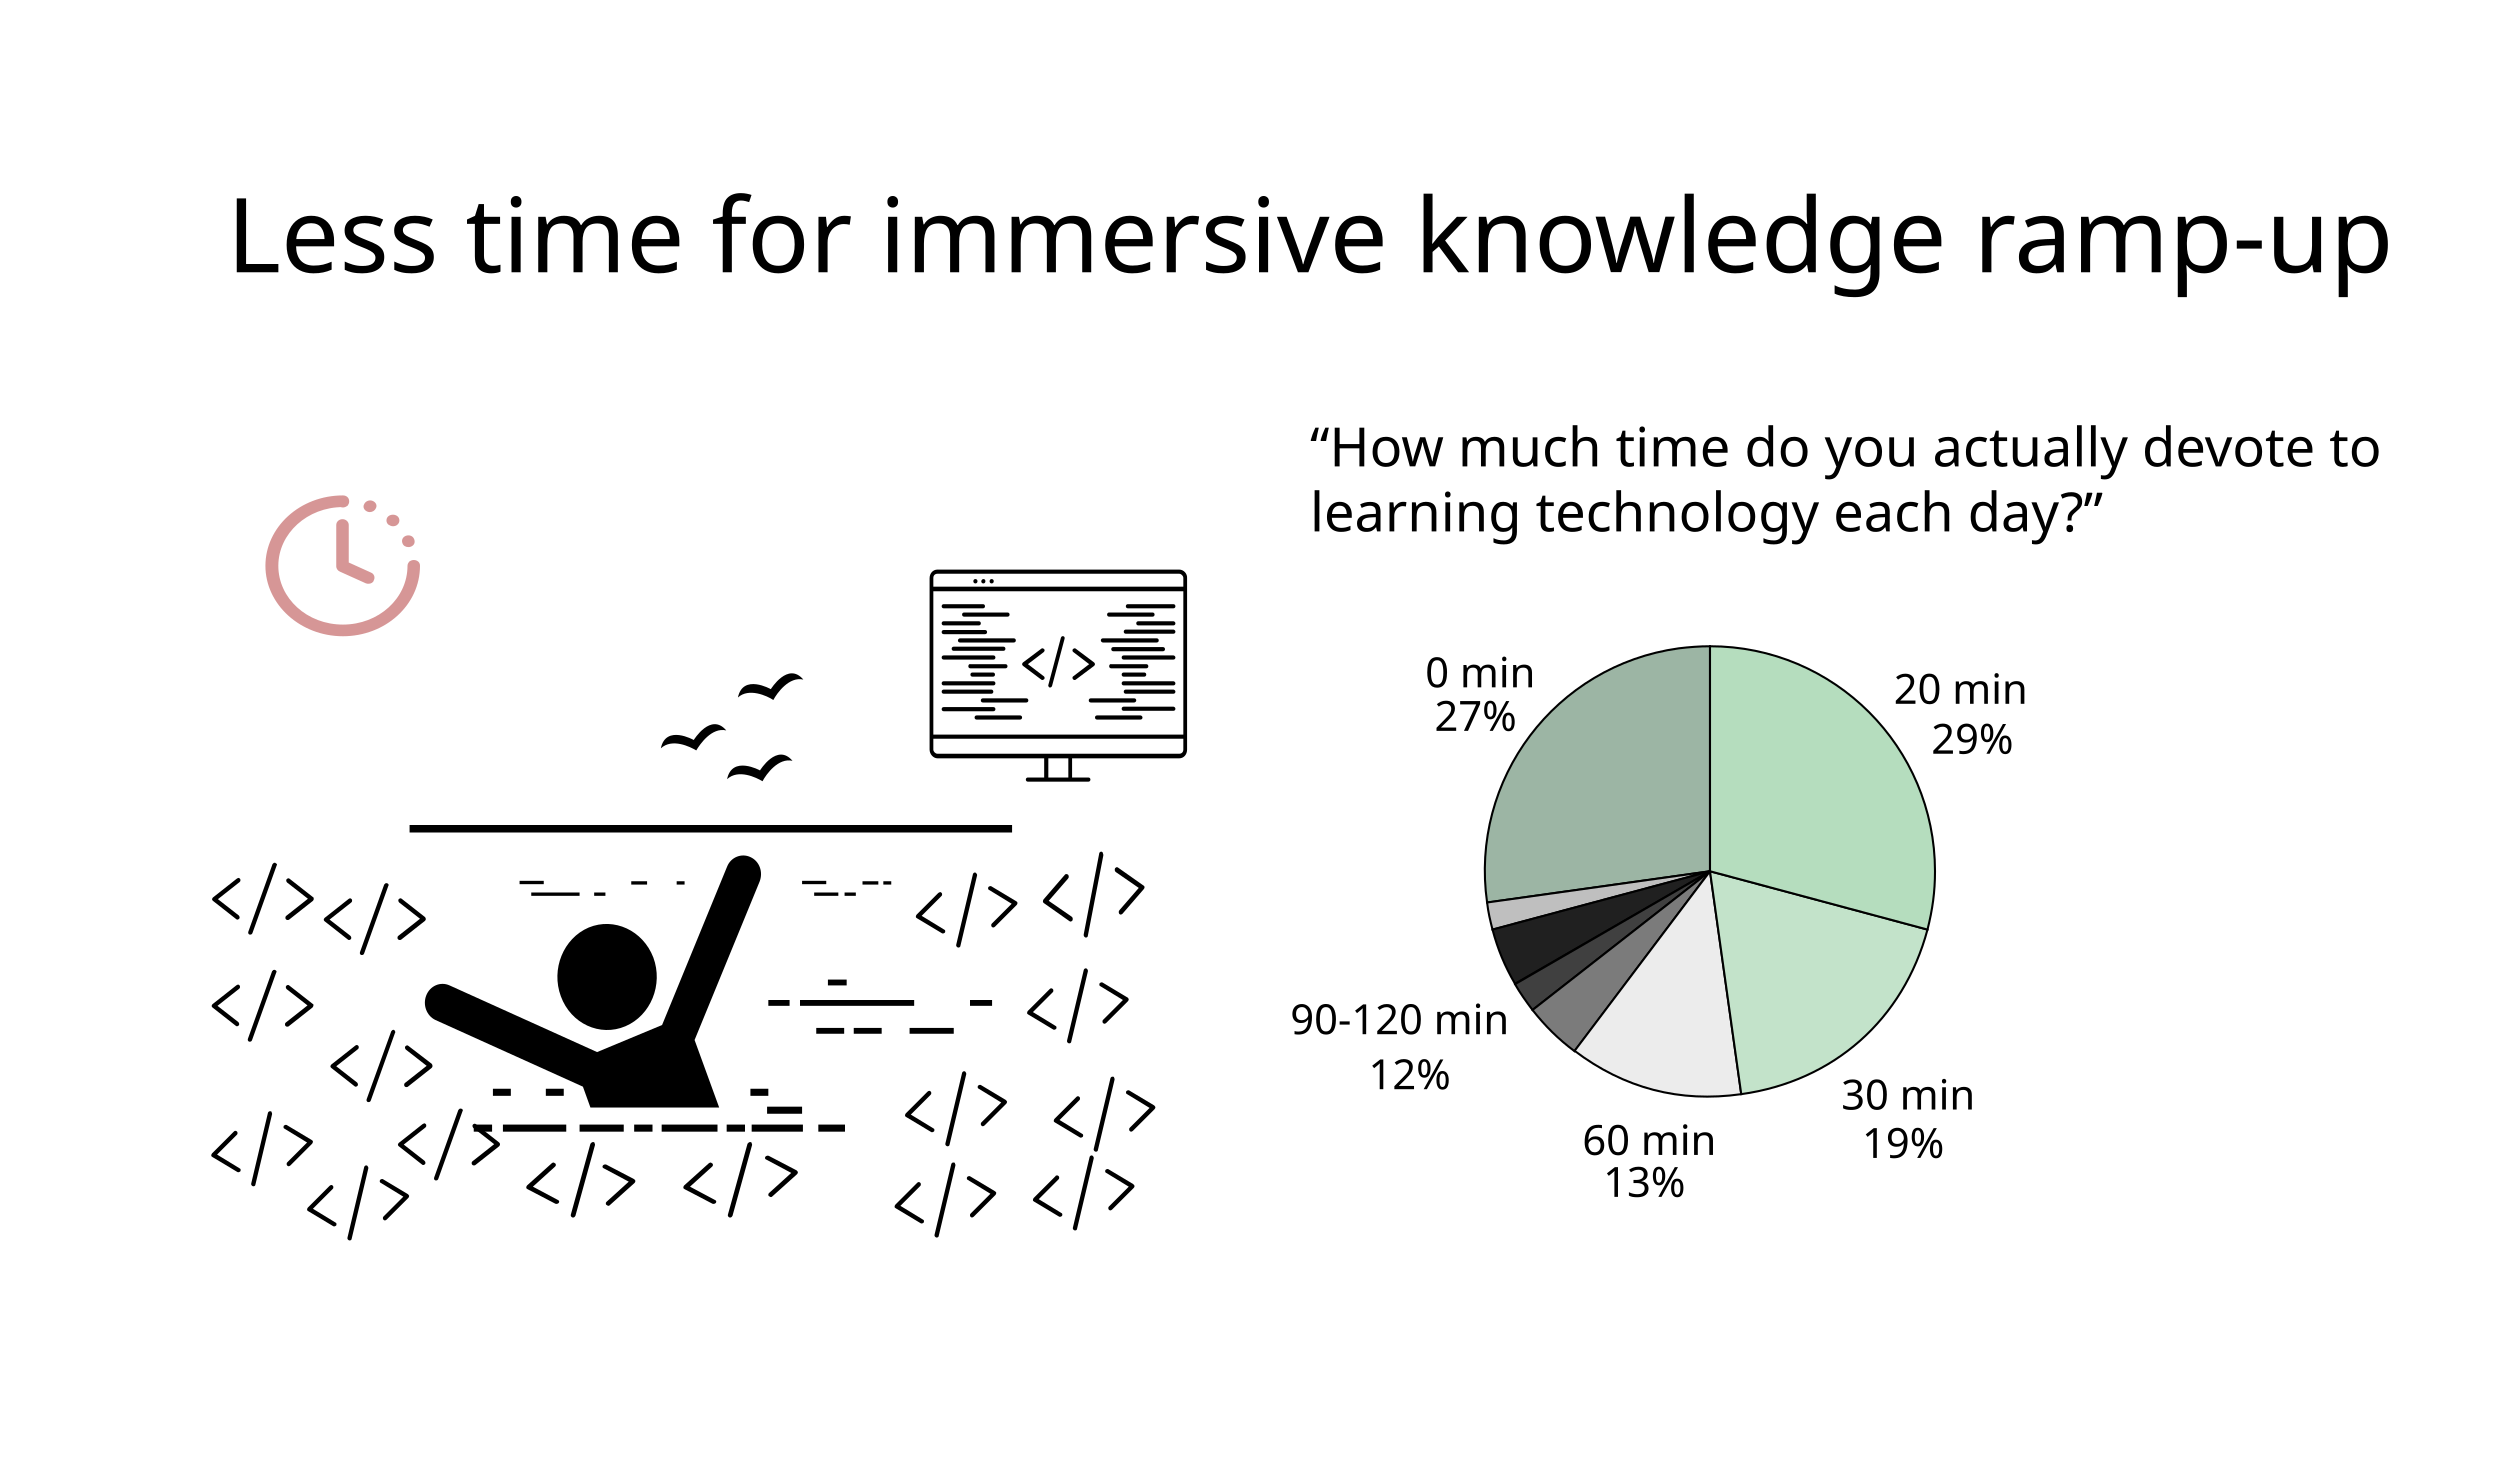
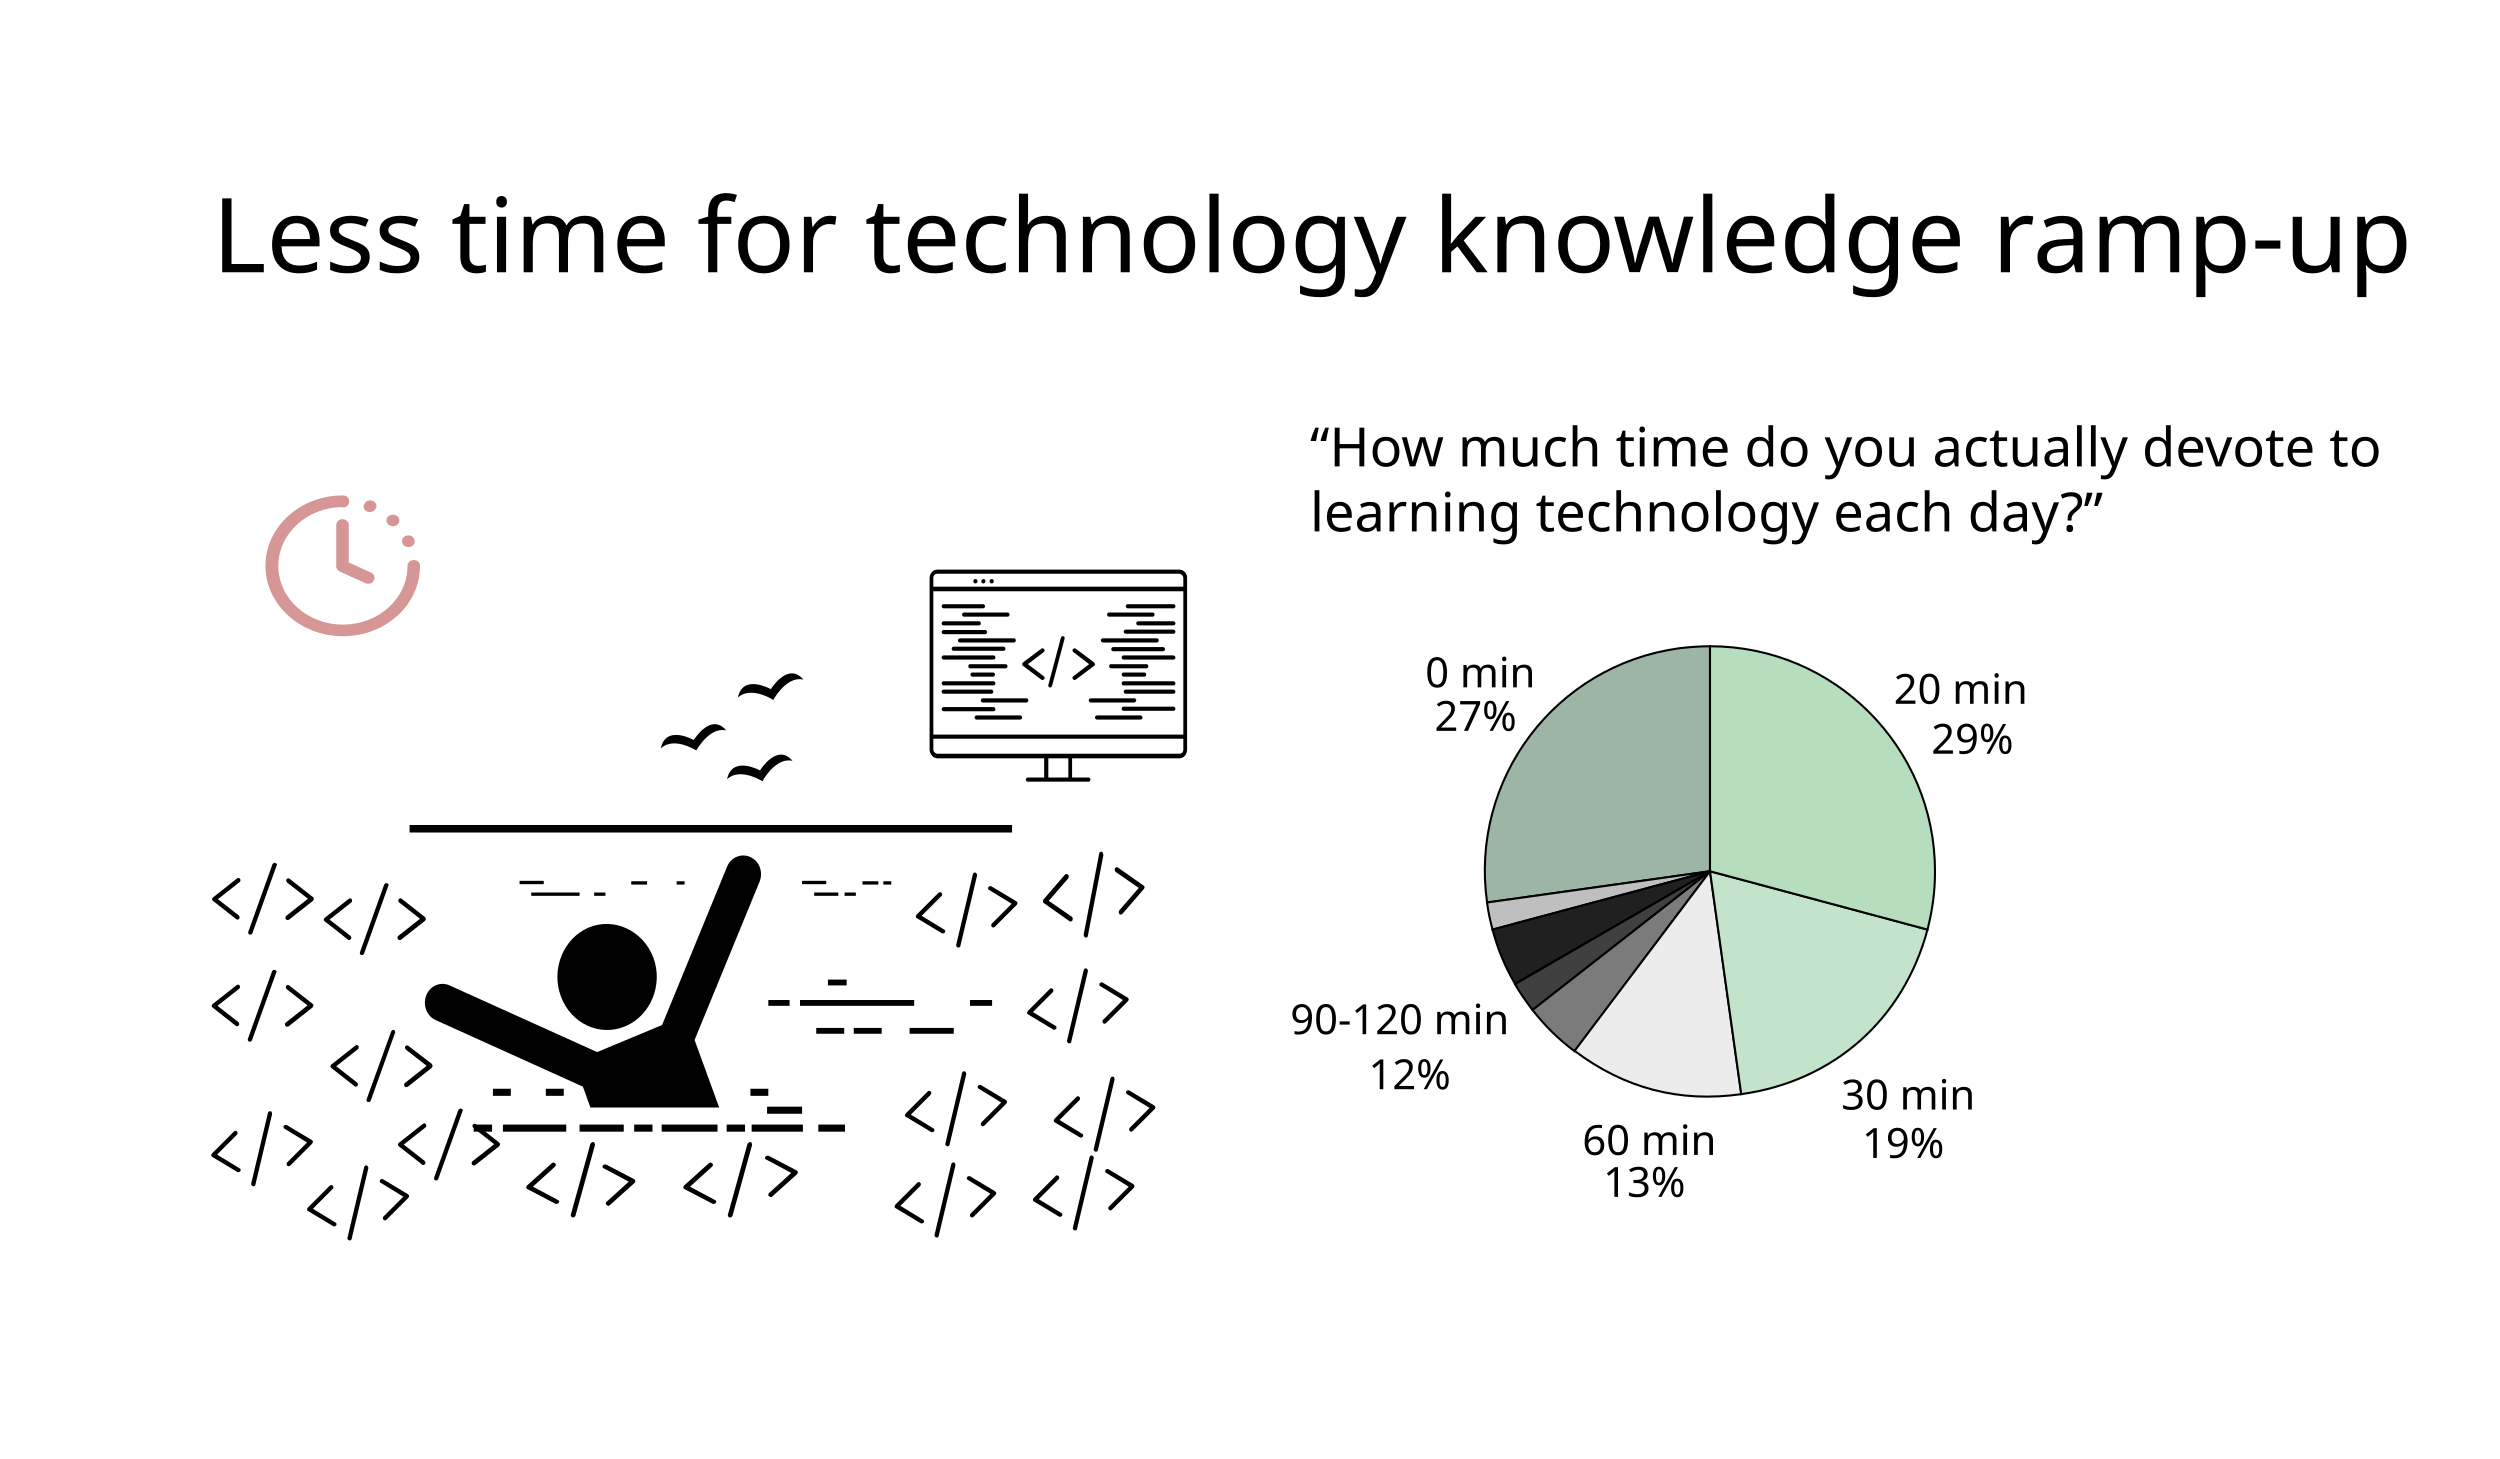
<svg xmlns="http://www.w3.org/2000/svg" version="1.1" id="Layer_1" x="0px" y="0px" viewBox="0 0 600 350" enable-background="new 0 0 600 350" xml:space="preserve">
  <rect x="0" y="44" fill="none" width="596.1" height="45.6" />
-   <text transform="matrix(1 0 0 1 54.4164 65.3487)" font-family="'ArialMT'" font-size="24.837px">Less time for immersive knowledge ramp-up</text>
+   <text transform="matrix(1 0 0 1 50.9238 65.3487)" font-family="'ArialMT'" font-size="24.837px">Less time for technology knowledge ramp-up</text>
  <g>
    <path d="M166.7,249.6l15.6-38c0.9-2.3,0-4.9-2.2-5.9c-2.1-1-4.7,0-5.6,2.3l-15.6,38l-15.6,6.5l-35.4-16c-2.2-1-4.7,0.1-5.6,2.4   c-0.9,2.3,0.1,4.9,2.2,5.9l35.4,16l1.8,5h30.9L166.7,249.6z" />
    <path d="M156.8,229.8c2.4,6.5-0.6,13.9-6.7,16.5c-6.1,2.6-13.1-0.6-15.5-7.2c-2.4-6.5,0.6-13.9,6.7-16.5   C147.4,220.1,154.3,223.3,156.8,229.8" />
    <rect x="192.5" y="211.4" width="5.8" height="0.8" />
    <rect x="207" y="211.5" width="3.8" height="0.8" />
    <rect x="212" y="211.5" width="1.9" height="0.8" />
    <rect x="202.7" y="214.2" width="2.7" height="0.8" />
    <rect x="195.4" y="214.2" width="5.8" height="0.8" />
    <rect x="124.7" y="211.4" width="5.8" height="0.8" />
    <rect x="151.5" y="211.5" width="3.8" height="0.8" />
    <rect x="162.4" y="211.5" width="1.9" height="0.8" />
    <rect x="142.6" y="214.2" width="2.7" height="0.8" />
    <rect x="127.5" y="214.2" width="11.6" height="0.8" />
    <rect x="218.3" y="246.7" width="10.6" height="1.4" />
    <rect x="139.1" y="269.9" width="10.6" height="1.7" />
    <rect x="120.7" y="269.9" width="15.2" height="1.7" />
    <rect x="152.2" y="269.9" width="4.4" height="1.7" />
    <rect x="113.7" y="269.9" width="4.4" height="1.7" />
    <rect x="174.4" y="269.9" width="4.4" height="1.7" />
    <rect x="180.4" y="269.9" width="12.3" height="1.7" />
    <rect x="180.1" y="261.3" width="4.3" height="1.7" />
    <rect x="118.3" y="261.3" width="4.3" height="1.7" />
    <rect x="131" y="261.3" width="4.3" height="1.7" />
    <rect x="184.1" y="265.6" width="8.4" height="1.7" />
    <rect x="196.4" y="269.9" width="6.4" height="1.7" />
    <rect x="158.8" y="269.9" width="13.4" height="1.7" />
    <rect x="204.9" y="246.7" width="6.7" height="1.4" />
    <rect x="195.9" y="246.7" width="6.7" height="1.4" />
    <rect x="192" y="240" width="27.4" height="1.4" />
    <rect x="198.7" y="235.1" width="4.5" height="1.4" />
    <rect x="184.4" y="240" width="5.1" height="1.4" />
    <rect x="232.8" y="240" width="5.3" height="1.4" />
    <path d="M174.3,175.3c-3.7-4.4-7.8,2.3-7.8,2.3s-6.7-3.8-7.9,2c2.7-2.5,7-0.4,8.5,0.5C168,178.6,170.8,174.5,174.3,175.3   L174.3,175.3z" />
    <path d="M174.5,187c2.7-2.5,7-0.4,8.5,0.5c0.9-1.7,3.8-5.7,7.2-4.9c-3.7-4.4-7.8,2.3-7.8,2.3S175.7,181.2,174.5,187L174.5,187z" />
    <path d="M185.6,168c0.9-1.7,3.8-5.7,7.2-4.9c-3.7-4.4-7.8,2.3-7.8,2.3s-6.7-3.8-7.9,2C179.7,165,184.1,167,185.6,168L185.6,168z" />
    <rect x="98.3" y="198" width="144.6" height="1.8" />
    <path d="M284,140.8H224v-2.1c0-0.6,0.4-1,1-1h58c0.5,0,1,0.5,1,1V140.8z M284,176.3H224v-34.4H284V176.3z M284,179.9   c0,0.6-0.4,1-1,1h-58c-0.5,0-1-0.5-1-1v-2.6H284V179.9z M256.4,186.6h-4.8V182h4.8V186.6z M283,136.7h-58c-1.1,0-1.9,0.9-1.9,2.1   v41.1c0,1.1,0.9,2.1,1.9,2.1h25.6v4.6h-3.9c-0.3,0-0.5,0.2-0.5,0.5s0.2,0.5,0.5,0.5h14.5c0.3,0,0.5-0.2,0.5-0.5s-0.2-0.5-0.5-0.5   h-3.9V182H283c1.1,0,1.9-0.9,1.9-2.1v-41.1C285,137.7,284.1,136.7,283,136.7z" />
    <path d="M226.5,146h9.4c0.3,0,0.5-0.2,0.5-0.5c0-0.3-0.2-0.5-0.5-0.5h-9.4c-0.3,0-0.5,0.2-0.5,0.5C226,145.8,226.2,146,226.5,146z" />
    <path d="M230.9,147.5c0,0.3,0.2,0.5,0.5,0.5h10.4c0.3,0,0.5-0.2,0.5-0.5s-0.2-0.5-0.5-0.5h-10.4C231.1,147,230.9,147.2,230.9,147.5   z" />
    <path d="M226.5,150.1h8.4c0.3,0,0.5-0.2,0.5-0.5s-0.2-0.5-0.5-0.5h-8.4c-0.3,0-0.5,0.2-0.5,0.5S226.2,150.1,226.5,150.1z" />
    <path d="M226.5,152.2h9.9c0.3,0,0.5-0.2,0.5-0.5s-0.2-0.5-0.5-0.5h-9.9c-0.3,0-0.5,0.2-0.5,0.5S226.2,152.2,226.5,152.2z" />
    <path d="M229.9,153.7c0,0.3,0.2,0.5,0.5,0.5h12.9c0.3,0,0.5-0.2,0.5-0.5s-0.2-0.5-0.5-0.5h-12.9   C230.2,153.2,229.9,153.4,229.9,153.7z" />
    <path d="M240.8,155.2h-11.9c-0.3,0-0.5,0.2-0.5,0.5s0.2,0.5,0.5,0.5h11.9c0.3,0,0.5-0.2,0.5-0.5S241.1,155.2,240.8,155.2z" />
    <path d="M226.5,158.3h11.9c0.3,0,0.5-0.2,0.5-0.5s-0.2-0.5-0.5-0.5h-11.9c-0.3,0-0.5,0.2-0.5,0.5S226.2,158.3,226.5,158.3z" />
    <path d="M232.4,159.9c0,0.3,0.2,0.5,0.5,0.5h8.4c0.3,0,0.5-0.2,0.5-0.5s-0.2-0.5-0.5-0.5h-8.4C232.6,159.3,232.4,159.6,232.4,159.9   z" />
    <path d="M233.4,162.4h4.9c0.3,0,0.5-0.2,0.5-0.5s-0.2-0.5-0.5-0.5h-4.9c-0.3,0-0.5,0.2-0.5,0.5S233.1,162.4,233.4,162.4z" />
    <path d="M226.5,164.5h11.9c0.3,0,0.5-0.2,0.5-0.5s-0.2-0.5-0.5-0.5h-11.9c-0.3,0-0.5,0.2-0.5,0.5S226.2,164.5,226.5,164.5z" />
    <path d="M226.5,166.5h11.4c0.3,0,0.5-0.2,0.5-0.5s-0.2-0.5-0.5-0.5h-11.4c-0.3,0-0.5,0.2-0.5,0.5S226.2,166.5,226.5,166.5z" />
    <path d="M246.3,167.6h-10.4c-0.3,0-0.5,0.2-0.5,0.5s0.2,0.5,0.5,0.5h10.4c0.3,0,0.5-0.2,0.5-0.5S246.6,167.6,246.3,167.6z" />
    <path d="M226.5,170.7h11.9c0.3,0,0.5-0.2,0.5-0.5s-0.2-0.5-0.5-0.5h-11.9c-0.3,0-0.5,0.2-0.5,0.5S226.2,170.7,226.5,170.7z" />
    <path d="M244.8,171.7h-10.4c-0.3,0-0.5,0.2-0.5,0.5s0.2,0.5,0.5,0.5h10.4c0.3,0,0.5-0.2,0.5-0.5S245.1,171.7,244.8,171.7z" />
    <path d="M270.7,146h10.9c0.3,0,0.5-0.2,0.5-0.5c0-0.3-0.2-0.5-0.5-0.5h-10.9c-0.3,0-0.5,0.2-0.5,0.5   C270.2,145.8,270.4,146,270.7,146z" />
    <path d="M266.2,148h10.4c0.3,0,0.5-0.2,0.5-0.5s-0.2-0.5-0.5-0.5h-10.4c-0.3,0-0.5,0.2-0.5,0.5S265.9,148,266.2,148z" />
    <path d="M281.6,149.1h-8.4c-0.3,0-0.5,0.2-0.5,0.5c0,0.3,0.2,0.5,0.5,0.5h8.4c0.3,0,0.5-0.2,0.5-0.5   C282.1,149.3,281.8,149.1,281.6,149.1z" />
    <path d="M281.6,151.1h-11.4c-0.3,0-0.5,0.2-0.5,0.5s0.2,0.5,0.5,0.5h11.4c0.3,0,0.5-0.2,0.5-0.5S281.8,151.1,281.6,151.1z" />
    <path d="M264.7,154.2h12.9c0.3,0,0.5-0.2,0.5-0.5s-0.2-0.5-0.5-0.5h-12.9c-0.3,0-0.5,0.2-0.5,0.5S264.5,154.2,264.7,154.2z" />
    <path d="M279.1,156.3c0.3,0,0.5-0.2,0.5-0.5s-0.2-0.5-0.5-0.5h-11.9c-0.3,0-0.5,0.2-0.5,0.5s0.2,0.5,0.5,0.5H279.1z" />
    <path d="M281.6,157.3h-11.9c-0.3,0-0.5,0.2-0.5,0.5s0.2,0.5,0.5,0.5h11.9c0.3,0,0.5-0.2,0.5-0.5S281.8,157.3,281.6,157.3z" />
    <path d="M266.2,159.9c0,0.3,0.2,0.5,0.5,0.5h8.4c0.3,0,0.5-0.2,0.5-0.5s-0.2-0.5-0.5-0.5h-8.4C266.4,159.3,266.2,159.6,266.2,159.9   z" />
    <path d="M269.7,161.4c-0.3,0-0.5,0.2-0.5,0.5c0,0.3,0.2,0.5,0.5,0.5h4.9c0.3,0,0.5-0.2,0.5-0.5c0-0.3-0.2-0.5-0.5-0.5H269.7z" />
    <path d="M281.6,163.5h-11.9c-0.3,0-0.5,0.2-0.5,0.5s0.2,0.5,0.5,0.5h11.9c0.3,0,0.5-0.2,0.5-0.5S281.8,163.5,281.6,163.5z" />
    <path d="M281.6,165.5h-11.4c-0.3,0-0.5,0.2-0.5,0.5s0.2,0.5,0.5,0.5h11.4c0.3,0,0.5-0.2,0.5-0.5S281.8,165.5,281.6,165.5z" />
    <path d="M272.7,168.1c0-0.3-0.2-0.5-0.5-0.5h-10.4c-0.3,0-0.5,0.2-0.5,0.5s0.2,0.5,0.5,0.5h10.4   C272.4,168.6,272.7,168.4,272.7,168.1z" />
    <path d="M281.6,169.6h-11.9c-0.3,0-0.5,0.2-0.5,0.5s0.2,0.5,0.5,0.5h11.9c0.3,0,0.5-0.2,0.5-0.5S281.8,169.6,281.6,169.6z" />
    <path d="M273.7,171.7h-10.4c-0.3,0-0.5,0.2-0.5,0.5s0.2,0.5,0.5,0.5h10.4c0.3,0,0.5-0.2,0.5-0.5S273.9,171.7,273.7,171.7z" />
    <path d="M238.5,139.5c0,0.7-1,0.7-1,0C237.5,138.8,238.5,138.8,238.5,139.5" />
    <path d="M236.5,139.5c0,0.7-1,0.7-1,0C235.6,138.8,236.5,138.8,236.5,139.5" />
    <path d="M234.6,139.5c0,0.7-1,0.7-1,0C233.6,138.8,234.6,138.8,234.6,139.5" />
    <path d="M251.9,165c0,0,0.1,0,0.1,0c0.2,0,0.4-0.1,0.5-0.4l3-11.3c0.1-0.3-0.1-0.6-0.3-0.6c-0.3-0.1-0.5,0.1-0.6,0.4l-3,11.3   C251.5,164.6,251.7,164.9,251.9,165z" />
    <path d="M245.5,159.8l4.4,3.3c0.1,0.1,0.2,0.1,0.3,0.1c0.1,0,0.3-0.1,0.4-0.2c0.2-0.2,0.1-0.6-0.1-0.7l-3.8-2.9l3.8-2.9   c0.2-0.2,0.3-0.5,0.1-0.7c-0.2-0.2-0.5-0.3-0.7-0.1l-4.4,3.3c-0.1,0.1-0.2,0.3-0.2,0.4C245.3,159.5,245.4,159.7,245.5,159.8   L245.5,159.8z" />
    <path d="M257.5,163c0.1,0.1,0.2,0.2,0.4,0.2c0.1,0,0.2,0,0.3-0.1l4.4-3.3c0.1-0.1,0.2-0.3,0.2-0.4s-0.1-0.3-0.2-0.4l-4.4-3.3   c-0.2-0.2-0.5-0.1-0.7,0.1c-0.2,0.2-0.1,0.6,0.1,0.7l3.8,2.9l-3.8,2.9C257.4,162.4,257.3,162.7,257.5,163L257.5,163z" />
    <path d="M56.8,210.9l-5.7,4.5c-0.1,0.1-0.2,0.3-0.2,0.4c0,0.2,0.1,0.3,0.2,0.4l5.6,4.4c0.2,0.2,0.5,0.1,0.7-0.1   c0.2-0.2,0.1-0.6-0.1-0.8l-5-3.9l5.2-4.1c0.1-0.1,0.2-0.2,0.2-0.4c0-0.2,0-0.3-0.1-0.4c-0.1-0.1-0.2-0.2-0.4-0.2   C57,210.8,56.9,210.8,56.8,210.9L56.8,210.9z" />
    <path d="M75.1,215.3l-5.6-4.4c-0.2-0.2-0.5-0.1-0.7,0.1c-0.2,0.2-0.1,0.6,0.1,0.8l5,3.9l-5.2,4.1c-0.1,0.1-0.2,0.2-0.2,0.4   c0,0.2,0,0.3,0.1,0.4c0.1,0.1,0.2,0.2,0.4,0.2c0.1,0,0.3,0,0.4-0.1l5.7-4.5c0.1-0.1,0.2-0.3,0.2-0.4   C75.3,215.5,75.3,215.4,75.1,215.3L75.1,215.3z" />
    <path d="M66.1,207.1c-0.1-0.1-0.3,0-0.4,0c-0.1,0.1-0.2,0.2-0.3,0.3l-5.8,16.2c-0.1,0.3,0,0.6,0.3,0.7c0.1,0,0.1,0,0.2,0   c0.2,0,0.4-0.1,0.5-0.4l5.8-16.2v0c0.1-0.1,0.1-0.3,0-0.4C66.3,207.3,66.2,207.2,66.1,207.1L66.1,207.1z" />
    <path d="M56.7,236.5l-5.7,4.5c-0.1,0.1-0.2,0.3-0.2,0.4c0,0.2,0.1,0.3,0.2,0.4l5.6,4.4c0.2,0.2,0.5,0.1,0.7-0.1   c0.2-0.2,0.1-0.6-0.1-0.8l-5-3.9l5.2-4.1c0.1-0.1,0.2-0.2,0.2-0.4c0-0.2,0-0.3-0.1-0.4c-0.1-0.1-0.2-0.2-0.4-0.2   C56.9,236.4,56.8,236.4,56.7,236.5L56.7,236.5z" />
    <path d="M75,240.9l-5.6-4.4c-0.2-0.2-0.5-0.1-0.7,0.1c-0.2,0.2-0.1,0.6,0.1,0.8l5,3.9l-5.2,4.1c-0.1,0.1-0.2,0.2-0.2,0.4   c0,0.2,0,0.3,0.1,0.4c0.1,0.1,0.2,0.2,0.4,0.2c0.1,0,0.3,0,0.4-0.1l5.7-4.5c0.1-0.1,0.2-0.3,0.2-0.4C75.3,241.1,75.2,241,75,240.9   L75,240.9z" />
    <path d="M66,232.8c-0.1-0.1-0.3,0-0.4,0c-0.1,0.1-0.2,0.2-0.3,0.3l-5.8,16.2c-0.1,0.3,0,0.6,0.3,0.7c0.1,0,0.1,0,0.2,0   c0.2,0,0.4-0.1,0.5-0.4l5.8-16.2v0c0.1-0.1,0.1-0.3,0-0.4C66.2,232.9,66.1,232.8,66,232.8L66,232.8z" />
    <path d="M83.6,215.8l-5.7,4.5c-0.1,0.1-0.2,0.3-0.2,0.4c0,0.2,0.1,0.3,0.2,0.4l5.6,4.4c0.2,0.2,0.5,0.1,0.7-0.1   c0.2-0.2,0.1-0.6-0.1-0.8l-5-3.9l5.2-4.1c0.1-0.1,0.2-0.2,0.2-0.4c0-0.2,0-0.3-0.1-0.4c-0.1-0.1-0.2-0.2-0.4-0.2   C83.9,215.6,83.7,215.7,83.6,215.8L83.6,215.8z" />
    <path d="M102,220.1l-5.6-4.4c-0.2-0.2-0.5-0.1-0.7,0.1c-0.2,0.2-0.1,0.6,0.1,0.8l5,3.9l-5.2,4.1c-0.1,0.1-0.2,0.2-0.2,0.4   c0,0.2,0,0.3,0.1,0.4c0.1,0.1,0.2,0.2,0.4,0.2c0.1,0,0.3,0,0.4-0.1l5.7-4.5c0.1-0.1,0.2-0.3,0.2-0.4   C102.2,220.4,102.1,220.2,102,220.1L102,220.1z" />
    <path d="M92.9,212c-0.1-0.1-0.3,0-0.4,0c-0.1,0.1-0.2,0.2-0.3,0.3l-5.8,16.2c-0.1,0.3,0,0.6,0.3,0.7c0.1,0,0.1,0,0.2,0   c0.2,0,0.4-0.1,0.5-0.4l5.8-16.2v0c0.1-0.1,0.1-0.3,0-0.4C93.2,212.2,93.1,212,92.9,212L92.9,212z" />
    <path d="M85.2,251l-5.7,4.5c-0.1,0.1-0.2,0.3-0.2,0.4c0,0.2,0.1,0.3,0.2,0.4l5.6,4.4c0.2,0.2,0.5,0.1,0.7-0.1   c0.2-0.2,0.1-0.6-0.1-0.8l-5-3.9l5.2-4.1c0.1-0.1,0.2-0.2,0.2-0.4c0-0.2,0-0.3-0.1-0.4c-0.1-0.1-0.2-0.2-0.4-0.2   C85.5,250.8,85.3,250.9,85.2,251L85.2,251z" />
    <path d="M103.6,255.3L98,251c-0.2-0.2-0.5-0.1-0.7,0.1c-0.2,0.2-0.1,0.6,0.1,0.8l5,3.9l-5.2,4.1c-0.1,0.1-0.2,0.2-0.2,0.4   c0,0.2,0,0.3,0.1,0.4c0.1,0.1,0.2,0.2,0.4,0.2c0.1,0,0.3,0,0.4-0.1l5.7-4.5c0.1-0.1,0.2-0.3,0.2-0.4   C103.8,255.6,103.7,255.4,103.6,255.3L103.6,255.3z" />
    <path d="M94.6,247.2c-0.1-0.1-0.3,0-0.4,0c-0.1,0.1-0.2,0.2-0.3,0.3L88,263.8c-0.1,0.3,0,0.6,0.3,0.7c0.1,0,0.1,0,0.2,0   c0.2,0,0.4-0.1,0.5-0.4l5.8-16.2v0c0.1-0.1,0.1-0.3,0-0.4C94.8,247.4,94.7,247.3,94.6,247.2L94.6,247.2z" />
    <path d="M101.4,269.8l-5.7,4.5c-0.1,0.1-0.2,0.3-0.2,0.4c0,0.2,0.1,0.3,0.2,0.4l5.6,4.4c0.2,0.2,0.5,0.1,0.7-0.1   c0.2-0.2,0.1-0.6-0.1-0.8l-5-3.9l5.2-4.1c0.1-0.1,0.2-0.2,0.2-0.4c0-0.2,0-0.3-0.1-0.4c-0.1-0.1-0.2-0.2-0.4-0.2   C101.7,269.7,101.5,269.7,101.4,269.8L101.4,269.8z" />
    <path d="M119.8,274.2l-5.6-4.4c-0.2-0.2-0.5-0.1-0.7,0.1c-0.2,0.2-0.1,0.6,0.1,0.8l5,3.9l-5.2,4.1c-0.1,0.1-0.2,0.2-0.2,0.4   c0,0.2,0,0.3,0.1,0.4c0.1,0.1,0.2,0.2,0.4,0.2c0.1,0,0.3,0,0.4-0.1l5.7-4.5c0.1-0.1,0.2-0.3,0.2-0.4   C120,274.4,119.9,274.3,119.8,274.2L119.8,274.2z" />
    <path d="M110.7,266.1c-0.1-0.1-0.3,0-0.4,0c-0.1,0.1-0.2,0.2-0.3,0.3l-5.8,16.2c-0.1,0.3,0,0.6,0.3,0.7c0.1,0,0.1,0,0.2,0   c0.2,0,0.4-0.1,0.5-0.4l5.8-16.2v0c0.1-0.1,0.1-0.3,0-0.4C111,266.2,110.9,266.1,110.7,266.1L110.7,266.1z" />
    <path d="M56.1,271.6l-5.2,5.2c-0.1,0.1-0.2,0.3-0.2,0.5c0,0.2,0.1,0.3,0.3,0.4l6,3.6c0.2,0.1,0.5,0,0.7-0.2   c0.1-0.3,0.1-0.6-0.2-0.7l-5.4-3.3l4.7-4.7c0.1-0.1,0.2-0.2,0.2-0.4c0-0.2,0-0.3-0.1-0.4c-0.1-0.1-0.2-0.2-0.4-0.2   C56.3,271.4,56.2,271.5,56.1,271.6L56.1,271.6z" />
    <path d="M74.8,273.6l-6-3.6c-0.2-0.1-0.5,0-0.7,0.2c-0.1,0.3-0.1,0.6,0.2,0.7l5.4,3.3l-4.7,4.7c-0.1,0.1-0.2,0.2-0.2,0.4   c0,0.2,0,0.3,0.1,0.4c0.1,0.1,0.2,0.2,0.4,0.2c0.1,0,0.3-0.1,0.4-0.2l5.2-5.2c0.1-0.1,0.2-0.3,0.2-0.5   C75.1,273.8,75,273.7,74.8,273.6L74.8,273.6z" />
    <path d="M64.9,266.7c-0.1,0-0.3,0-0.4,0.1c-0.1,0.1-0.2,0.2-0.2,0.3l-4,16.9c-0.1,0.3,0.1,0.6,0.4,0.7c0.1,0,0.1,0,0.2,0   c0.2,0,0.4-0.2,0.4-0.4l4-16.9l0,0c0-0.1,0-0.3-0.1-0.4C65.2,266.8,65.1,266.7,64.9,266.7L64.9,266.7z" />
    <path d="M220.1,283.9l-5.2,5.2c-0.1,0.1-0.2,0.3-0.2,0.5c0,0.2,0.1,0.3,0.3,0.4l6,3.6c0.2,0.1,0.5,0,0.7-0.2   c0.1-0.3,0.1-0.6-0.2-0.7l-5.4-3.3l4.7-4.7c0.1-0.1,0.2-0.2,0.2-0.4c0-0.2,0-0.3-0.1-0.4c-0.1-0.1-0.2-0.2-0.4-0.2   C220.3,283.7,220.2,283.8,220.1,283.9L220.1,283.9z" />
    <path d="M238.8,285.9l-6-3.6c-0.2-0.1-0.5,0-0.7,0.2c-0.1,0.3-0.1,0.6,0.2,0.7l5.4,3.3l-4.7,4.7c-0.1,0.1-0.2,0.2-0.2,0.4   c0,0.2,0,0.3,0.1,0.4c0.1,0.1,0.2,0.2,0.4,0.2c0.1,0,0.3-0.1,0.4-0.2l5.2-5.2c0.1-0.1,0.2-0.3,0.2-0.5S238.9,286,238.8,285.9   L238.8,285.9z" />
    <path d="M228.9,279c-0.1,0-0.3,0-0.4,0.1c-0.1,0.1-0.2,0.2-0.2,0.3l-4,16.9c-0.1,0.3,0.1,0.6,0.4,0.7c0.1,0,0.1,0,0.2,0   c0.2,0,0.4-0.2,0.4-0.4l4-16.9l0,0c0-0.1,0-0.3-0.1-0.4C229.2,279.1,229.1,279,228.9,279L228.9,279z" />
    <path d="M225.2,214.3l-5.2,5.2c-0.1,0.1-0.2,0.3-0.2,0.5c0,0.2,0.1,0.3,0.3,0.4l6,3.6c0.2,0.1,0.5,0,0.7-0.2   c0.1-0.3,0.1-0.6-0.2-0.7l-5.4-3.3l4.7-4.7c0.1-0.1,0.2-0.2,0.2-0.4c0-0.2,0-0.3-0.1-0.4c-0.1-0.1-0.2-0.2-0.4-0.2   C225.5,214.2,225.3,214.2,225.2,214.3L225.2,214.3z" />
    <path d="M243.9,216.3l-6-3.6c-0.2-0.1-0.5,0-0.7,0.2c-0.1,0.3-0.1,0.6,0.2,0.7l5.4,3.3l-4.7,4.7c-0.1,0.1-0.2,0.2-0.2,0.4   c0,0.2,0,0.3,0.1,0.4c0.1,0.1,0.2,0.2,0.4,0.2c0.1,0,0.3-0.1,0.4-0.2l5.2-5.2c0.1-0.1,0.2-0.3,0.2-0.5   C244.2,216.6,244.1,216.4,243.9,216.3L243.9,216.3z" />
    <path d="M234.1,209.4c-0.1,0-0.3,0-0.4,0.1c-0.1,0.1-0.2,0.2-0.2,0.3l-4,16.9c-0.1,0.3,0.1,0.6,0.4,0.7c0.1,0,0.1,0,0.2,0   c0.2,0,0.4-0.2,0.4-0.4l4-16.9l0,0c0-0.1,0-0.3-0.1-0.4C234.3,209.6,234.2,209.5,234.1,209.4L234.1,209.4z" />
    <path d="M222.6,262l-5.2,5.2c-0.1,0.1-0.2,0.3-0.2,0.5c0,0.2,0.1,0.3,0.3,0.4l6,3.6c0.2,0.1,0.5,0,0.7-0.2c0.1-0.3,0.1-0.6-0.2-0.7   l-5.4-3.3l4.7-4.7c0.1-0.1,0.2-0.2,0.2-0.4c0-0.2,0-0.3-0.1-0.4c-0.1-0.1-0.2-0.2-0.4-0.2C222.9,261.8,222.7,261.9,222.6,262   L222.6,262z" />
    <path d="M241.4,264l-6-3.6c-0.2-0.1-0.5,0-0.7,0.2c-0.1,0.3-0.1,0.6,0.2,0.7l5.4,3.3l-4.7,4.7c-0.1,0.1-0.2,0.2-0.2,0.4   c0,0.2,0,0.3,0.1,0.4c0.1,0.1,0.2,0.2,0.4,0.2c0.1,0,0.3-0.1,0.4-0.2l5.2-5.2c0.1-0.1,0.2-0.3,0.2-0.5   C241.6,264.2,241.5,264.1,241.4,264L241.4,264z" />
    <path d="M231.5,257.1c-0.1,0-0.3,0-0.4,0.1c-0.1,0.1-0.2,0.2-0.2,0.3l-4,16.9c-0.1,0.3,0.1,0.6,0.4,0.7c0.1,0,0.1,0,0.2,0   c0.2,0,0.4-0.2,0.4-0.4l4-16.9l0,0c0-0.1,0-0.3-0.1-0.4C231.7,257.2,231.6,257.1,231.5,257.1L231.5,257.1z" />
    <path d="M132.4,279.2l-5.9,5.3c-0.1,0.1-0.2,0.3-0.2,0.5c0,0.2,0.1,0.3,0.3,0.4l6.7,3.5c0.3,0.1,0.6,0,0.8-0.2   c0.2-0.3,0.1-0.6-0.2-0.7l-6-3.2l5.3-4.8c0.1-0.1,0.2-0.2,0.2-0.4c0-0.2,0-0.3-0.2-0.4c-0.1-0.1-0.3-0.2-0.4-0.2   C132.7,279,132.5,279.1,132.4,279.2L132.4,279.2z" />
    <path d="M152.2,283l-6.7-3.5c-0.3-0.1-0.6,0-0.8,0.2c-0.2,0.3-0.1,0.6,0.2,0.7l6,3.2l-5.3,4.8c-0.1,0.1-0.2,0.2-0.2,0.4   c0,0.2,0,0.3,0.2,0.4c0.1,0.1,0.3,0.2,0.4,0.2c0.2,0,0.3-0.1,0.4-0.2l5.9-5.3c0.1-0.1,0.2-0.3,0.2-0.5   C152.4,283.2,152.3,283.1,152.2,283L152.2,283z" />
    <path d="M142.4,274.1c-0.2,0-0.3,0-0.4,0.1c-0.1,0.1-0.2,0.2-0.3,0.3l-4.7,17c-0.1,0.3,0.1,0.6,0.4,0.7c0.1,0,0.1,0,0.2,0   c0.2,0,0.4-0.2,0.5-0.4l4.7-17l0,0c0-0.1,0-0.3-0.1-0.4C142.7,274.2,142.6,274.1,142.4,274.1L142.4,274.1z" />
    <path d="M251.9,237.4l-5.2,5.2c-0.1,0.1-0.2,0.3-0.2,0.5c0,0.2,0.1,0.3,0.3,0.4l6,3.6c0.2,0.1,0.5,0,0.7-0.2   c0.1-0.3,0.1-0.6-0.2-0.7l-5.4-3.3l4.7-4.7c0.1-0.1,0.2-0.2,0.2-0.4c0-0.2,0-0.3-0.1-0.4c-0.1-0.1-0.2-0.2-0.4-0.2   C252.1,237.2,252,237.3,251.9,237.4L251.9,237.4z" />
    <path d="M270.6,239.4l-6-3.6c-0.2-0.1-0.5,0-0.7,0.2c-0.1,0.3-0.1,0.6,0.2,0.7l5.4,3.3l-4.7,4.7c-0.1,0.1-0.2,0.2-0.2,0.4   c0,0.2,0,0.3,0.1,0.4c0.1,0.1,0.2,0.2,0.4,0.2c0.1,0,0.3-0.1,0.4-0.2l5.2-5.2c0.1-0.1,0.2-0.3,0.2-0.5   C270.8,239.6,270.7,239.4,270.6,239.4L270.6,239.4z" />
    <path d="M260.7,232.4c-0.1,0-0.3,0-0.4,0.1c-0.1,0.1-0.2,0.2-0.2,0.3l-4,16.9c-0.1,0.3,0.1,0.6,0.4,0.7c0.1,0,0.1,0,0.2,0   c0.2,0,0.4-0.2,0.4-0.4l4-16.9l0,0c0-0.1,0-0.3-0.1-0.4C261,232.6,260.8,232.5,260.7,232.4L260.7,232.4z" />
    <path d="M255.6,209.9l-5.1,5.9c-0.1,0.1-0.2,0.3-0.2,0.5c0,0.2,0.1,0.4,0.3,0.5l6.1,4.3c0.3,0.2,0.5,0,0.7-0.2   c0.1-0.3,0.1-0.7-0.2-0.9l-5.5-3.8l4.6-5.3c0.1-0.1,0.2-0.3,0.2-0.4c0-0.2,0-0.3-0.1-0.5c-0.1-0.1-0.2-0.2-0.4-0.2   C255.9,209.7,255.7,209.8,255.6,209.9L255.6,209.9z" />
    <path d="M274.4,212.5l-6.1-4.3c-0.3-0.2-0.5,0-0.7,0.2c-0.1,0.3-0.1,0.7,0.2,0.9l5.5,3.8l-4.6,5.3c-0.1,0.1-0.2,0.3-0.2,0.4   c0,0.2,0,0.3,0.1,0.5c0.1,0.1,0.2,0.2,0.4,0.2c0.1,0,0.3-0.1,0.4-0.2l5.1-5.9c0.1-0.1,0.2-0.3,0.2-0.5   C274.7,212.8,274.6,212.6,274.4,212.5L274.4,212.5z" />
    <path d="M264.4,204.4c-0.1,0-0.3,0-0.4,0.1c-0.1,0.1-0.2,0.2-0.2,0.4l-3.7,19.3c-0.1,0.3,0.1,0.7,0.4,0.8c0.1,0,0.1,0,0.2,0   c0.2,0,0.4-0.2,0.4-0.5l3.7-19.2l0,0c0-0.2,0-0.3-0.1-0.5C264.7,204.6,264.6,204.5,264.4,204.4L264.4,204.4z" />
    <path d="M258.3,263.3l-5.2,5.2c-0.1,0.1-0.2,0.3-0.2,0.5c0,0.2,0.1,0.3,0.3,0.4l6,3.6c0.2,0.1,0.5,0,0.7-0.2   c0.1-0.3,0.1-0.6-0.2-0.7l-5.4-3.3l4.7-4.7c0.1-0.1,0.2-0.2,0.2-0.4c0-0.2,0-0.3-0.1-0.4c-0.1-0.1-0.2-0.2-0.4-0.2   C258.5,263.1,258.4,263.2,258.3,263.3L258.3,263.3z" />
    <path d="M277,265.3l-6-3.6c-0.2-0.1-0.5,0-0.7,0.2c-0.1,0.3-0.1,0.6,0.2,0.7l5.4,3.3l-4.7,4.7c-0.1,0.1-0.2,0.2-0.2,0.4   c0,0.2,0,0.3,0.1,0.4c0.1,0.1,0.2,0.2,0.4,0.2c0.1,0,0.3-0.1,0.4-0.2l5.2-5.2c0.1-0.1,0.2-0.3,0.2-0.5   C277.2,265.5,277.1,265.4,277,265.3L277,265.3z" />
    <path d="M267.1,258.4c-0.1,0-0.3,0-0.4,0.1c-0.1,0.1-0.2,0.2-0.2,0.3l-4,16.9c-0.1,0.3,0.1,0.6,0.4,0.7c0.1,0,0.1,0,0.2,0   c0.2,0,0.4-0.2,0.4-0.4l4-16.9l0,0c0-0.1,0-0.3-0.1-0.4C267.4,258.5,267.3,258.4,267.1,258.4L267.1,258.4z" />
    <path d="M253.3,282.3l-5.2,5.2c-0.1,0.1-0.2,0.3-0.2,0.5s0.1,0.3,0.3,0.4l6,3.6c0.2,0.1,0.5,0,0.7-0.2c0.1-0.3,0.1-0.6-0.2-0.7   l-5.4-3.3l4.7-4.7c0.1-0.1,0.2-0.2,0.2-0.4c0-0.2,0-0.3-0.1-0.4c-0.1-0.1-0.2-0.2-0.4-0.2C253.5,282.1,253.4,282.1,253.3,282.3   L253.3,282.3z" />
    <path d="M272,284.2l-6-3.6c-0.2-0.1-0.5,0-0.7,0.2c-0.1,0.3-0.1,0.6,0.2,0.7l5.4,3.3l-4.7,4.7c-0.1,0.1-0.2,0.2-0.2,0.4   c0,0.2,0,0.3,0.1,0.4c0.1,0.1,0.2,0.2,0.4,0.2c0.1,0,0.3-0.1,0.4-0.2l5.2-5.2c0.1-0.1,0.2-0.3,0.2-0.5   C272.2,284.5,272.1,284.3,272,284.2L272,284.2z" />
    <path d="M262.1,277.3c-0.1,0-0.3,0-0.4,0.1c-0.1,0.1-0.2,0.2-0.2,0.3l-4,16.9c-0.1,0.3,0.1,0.6,0.4,0.7c0.1,0,0.1,0,0.2,0   c0.2,0,0.4-0.2,0.4-0.4l4-16.9l0,0c0-0.1,0-0.3-0.1-0.4C262.4,277.5,262.2,277.4,262.1,277.3L262.1,277.3z" />
    <path d="M79.1,284.6l-5.2,5.2c-0.1,0.1-0.2,0.3-0.2,0.5c0,0.2,0.1,0.3,0.3,0.4l6,3.6c0.2,0.1,0.5,0,0.7-0.2   c0.1-0.3,0.1-0.6-0.2-0.7l-5.4-3.3l4.7-4.7c0.1-0.1,0.2-0.2,0.2-0.4c0-0.2,0-0.3-0.1-0.4c-0.1-0.1-0.2-0.2-0.4-0.2   C79.4,284.4,79.2,284.5,79.1,284.6L79.1,284.6z" />
    <path d="M97.9,286.6l-6-3.6c-0.2-0.1-0.5,0-0.7,0.2c-0.1,0.3-0.1,0.6,0.2,0.7l5.4,3.3l-4.7,4.7c-0.1,0.1-0.2,0.2-0.2,0.4   c0,0.2,0,0.3,0.1,0.4c0.1,0.1,0.2,0.2,0.4,0.2c0.1,0,0.3-0.1,0.4-0.2l5.2-5.2c0.1-0.1,0.2-0.3,0.2-0.5   C98.1,286.8,98,286.7,97.9,286.6L97.9,286.6z" />
    <path d="M88,279.7c-0.1,0-0.3,0-0.4,0.1c-0.1,0.1-0.2,0.2-0.2,0.3l-4,16.9c-0.1,0.3,0.1,0.6,0.4,0.7c0.1,0,0.1,0,0.2,0   c0.2,0,0.4-0.2,0.4-0.4l4-16.9l0,0c0-0.1,0-0.3-0.1-0.4C88.2,279.8,88.1,279.7,88,279.7L88,279.7z" />
    <path d="M170.1,279.2l-5.9,5.3c-0.1,0.1-0.2,0.3-0.2,0.5c0,0.2,0.1,0.3,0.3,0.4l6.7,3.5c0.3,0.1,0.6,0,0.8-0.2   c0.2-0.3,0.1-0.6-0.2-0.7l-6-3.2l5.3-4.8c0.1-0.1,0.2-0.2,0.2-0.4c0-0.2,0-0.3-0.2-0.4c-0.1-0.1-0.3-0.2-0.4-0.2   C170.4,279,170.3,279.1,170.1,279.2L170.1,279.2z" />
    <path d="M191.2,280.9l-6.7-3.5c-0.3-0.1-0.6,0-0.8,0.2c-0.2,0.3-0.1,0.6,0.2,0.7l6,3.2l-5.3,4.8c-0.1,0.1-0.2,0.2-0.2,0.4   c0,0.2,0,0.3,0.2,0.4c0.1,0.1,0.3,0.2,0.4,0.2c0.2,0,0.3-0.1,0.4-0.2l5.9-5.3c0.1-0.1,0.2-0.3,0.2-0.5   C191.4,281.1,191.3,281,191.2,280.9L191.2,280.9z" />
    <path d="M180.1,274.1c-0.2,0-0.3,0-0.4,0.1c-0.1,0.1-0.2,0.2-0.3,0.3l-4.7,17c-0.1,0.3,0.1,0.6,0.4,0.7c0.1,0,0.1,0,0.2,0   c0.2,0,0.4-0.2,0.5-0.4l4.7-17l0,0c0-0.1,0-0.3-0.1-0.4C180.4,274.2,180.3,274.1,180.1,274.1L180.1,274.1z" />
  </g>
  <path opacity="0.66" fill="#C16060" d="M88.5,140.1c-0.2,0-0.5,0-0.7-0.1l-6.2-2.8c-0.5-0.2-0.9-0.7-0.9-1.3V126  c0-0.8,0.7-1.4,1.5-1.4s1.5,0.6,1.5,1.4v9l5.3,2.4c0.8,0.3,1.1,1.2,0.7,1.9C89.6,139.8,89,140.1,88.5,140.1L88.5,140.1z M99.3,137.2  c-0.4,0-0.8-0.2-1.1-0.4c-0.3-0.3-0.4-0.6-0.4-1c0-0.4,0.2-0.7,0.4-1c0.6-0.5,1.6-0.5,2.2,0c0.3,0.3,0.4,0.6,0.4,1  c0,0.4-0.2,0.7-0.4,1C100.1,137.1,99.7,137.2,99.3,137.2L99.3,137.2z M88.2,122.8c-0.8-0.3-1.2-1.1-0.8-1.8c0.3-0.7,1.2-1.1,2-0.8  c0.8,0.3,1.2,1.1,0.8,1.8c-0.2,0.5-0.8,0.9-1.4,0.9C88.6,122.9,88.4,122.9,88.2,122.8L88.2,122.8z M93.2,125.9c-0.6-0.5-0.6-1.5,0-2  c0.6-0.5,1.6-0.5,2.2,0c0.6,0.5,0.6,1.5,0,2c-0.3,0.3-0.7,0.4-1.1,0.4C93.9,126.3,93.5,126.1,93.2,125.9z M96.6,130.4  c-0.3-0.7,0-1.5,0.8-1.8c0.8-0.3,1.7,0,2,0.8s0,1.5-0.8,1.8c-0.2,0.1-0.4,0.1-0.6,0.1C97.4,131.3,96.8,131,96.6,130.4L96.6,130.4z   M82.3,121.8c-0.4,0-0.8-0.2-1.1-0.4c-0.3-0.3-0.4-0.6-0.4-1c0-0.4,0.2-0.7,0.4-1c0.6-0.5,1.6-0.5,2.2,0c0.3,0.3,0.4,0.6,0.4,1  c0,0.4-0.2,0.7-0.4,1C83.1,121.6,82.7,121.8,82.3,121.8L82.3,121.8z M82.3,152.7c-10.2,0-18.6-7.6-18.6-16.9s8.3-16.9,18.6-16.9  c0.9,0,1.5,0.6,1.5,1.4c0,0.8-0.7,1.4-1.5,1.4c-8.5,0-15.5,6.3-15.5,14.1c0,7.8,6.9,14.1,15.5,14.1s15.5-6.3,15.5-14.1  c0-0.8,0.7-1.4,1.5-1.4c0.9,0,1.5,0.6,1.5,1.4C100.8,145.2,92.5,152.7,82.3,152.7L82.3,152.7z" />
  <text transform="matrix(1 0 0 1 314.4001 111.9286)">
    <tspan x="0" y="0" font-family="'ArialMT'" font-size="13px">“How much time do you actually devote to</tspan>
    <tspan x="0" y="15.6" font-family="'ArialMT'" font-size="13px">learning technology each day?”</tspan>
  </text>
  <g>
    <g>
      <g>
        <g>
          <path fill="#9CB5A4" stroke="#000000" stroke-width="0.5" stroke-miterlimit="10" d="M410.4,209.1l-53.5,7.5      c-4.2-29.6,16.4-56.9,46-61c2.5-0.3,5-0.5,7.5-0.5V209.1z" />
        </g>
      </g>
      <g>
        <g>
          <path fill="#BFBFBF" stroke="#000000" stroke-width="0.5" stroke-miterlimit="10" d="M410.4,209.1l-52.2,14      c-0.6-2.4-1-4-1.3-6.5L410.4,209.1z" />
        </g>
      </g>
      <g>
        <g>
          <path fill="#202020" stroke="#000000" stroke-width="0.5" stroke-miterlimit="10" d="M410.4,209.1l-46.8,27      c-2.5-4.3-4.1-8.2-5.4-13L410.4,209.1z" />
        </g>
      </g>
      <g>
        <g>
          <path fill="#404040" stroke="#000000" stroke-width="0.5" stroke-miterlimit="10" d="M410.4,209.1l-42.6,33.3      c-1.5-2-3-4.1-4.2-6.2L410.4,209.1z" />
        </g>
      </g>
      <g>
        <g>
          <path fill="#7B7B7B" stroke="#000000" stroke-width="0.5" stroke-miterlimit="10" d="M410.4,209.1l-32.5,43.2c-4-3-7-6-10.1-9.9      L410.4,209.1z" />
        </g>
      </g>
      <g>
        <g>
          <path fill="#ECECEC" stroke="#000000" stroke-width="0.5" stroke-miterlimit="10" d="M410.4,209.1l7.5,53.5      c-14.8,2.1-28.1-1.4-40-10.4L410.4,209.1z" />
        </g>
      </g>
      <g>
        <g>
          <path fill="#C3E3CA" stroke="#000000" stroke-width="0.5" stroke-miterlimit="10" d="M410.4,209.1l52.2,14      c-5.8,21.6-22.5,36.4-44.7,39.5L410.4,209.1z" />
        </g>
      </g>
      <g>
        <g>
          <path fill="#B5DDBE" stroke="#000000" stroke-width="0.5" stroke-miterlimit="10" d="M410.4,209.1v-54c29.8,0,54,24.2,54,54      c0,5-0.6,9.2-1.8,14L410.4,209.1z" />
        </g>
      </g>
    </g>
    <g>
      <g>
		</g>
      <g>
		</g>
      <g>
		</g>
      <g>
		</g>
      <g>
		</g>
      <g>
		</g>
      <g>
		</g>
      <g>
		</g>
    </g>
  </g>
  <text transform="matrix(1 0 0 1 379.7694 277.188)" font-family="'ArialMT'" font-size="10px">60 min</text>
  <text transform="matrix(1 0 0 1 309.6732 248.203)" font-family="'ArialMT'" font-size="10px">90-120 min</text>
  <text transform="matrix(1 0 0 1 342.0578 164.9551)" font-family="'ArialMT'" font-size="10px">0 min</text>
  <text transform="matrix(1 0 0 1 441.8892 266.2958)" font-family="'ArialMT'" font-size="10px">30 min</text>
  <text transform="matrix(1 0 0 1 454.5041 168.9189)" font-family="'ArialMT'" font-size="10px">20 min</text>
  <text transform="matrix(1 0 0 1 446.8891 277.8966)" font-family="'ArialMT'" font-size="10px">19%</text>
  <text transform="matrix(1 0 0 1 384.7693 287.2463)" font-family="'ArialMT'" font-size="10px">13%</text>
  <text transform="matrix(1 0 0 1 344.2769 175.4038)" font-family="'ArialMT'" font-size="10px">27%</text>
  <text transform="matrix(1 0 0 1 328.4442 261.4157)" font-family="'ArialMT'" font-size="10px">12%</text>
  <text transform="matrix(1 0 0 1 463.5041 180.8979)" font-family="'ArialMT'" font-size="10px">29%</text>
</svg>
